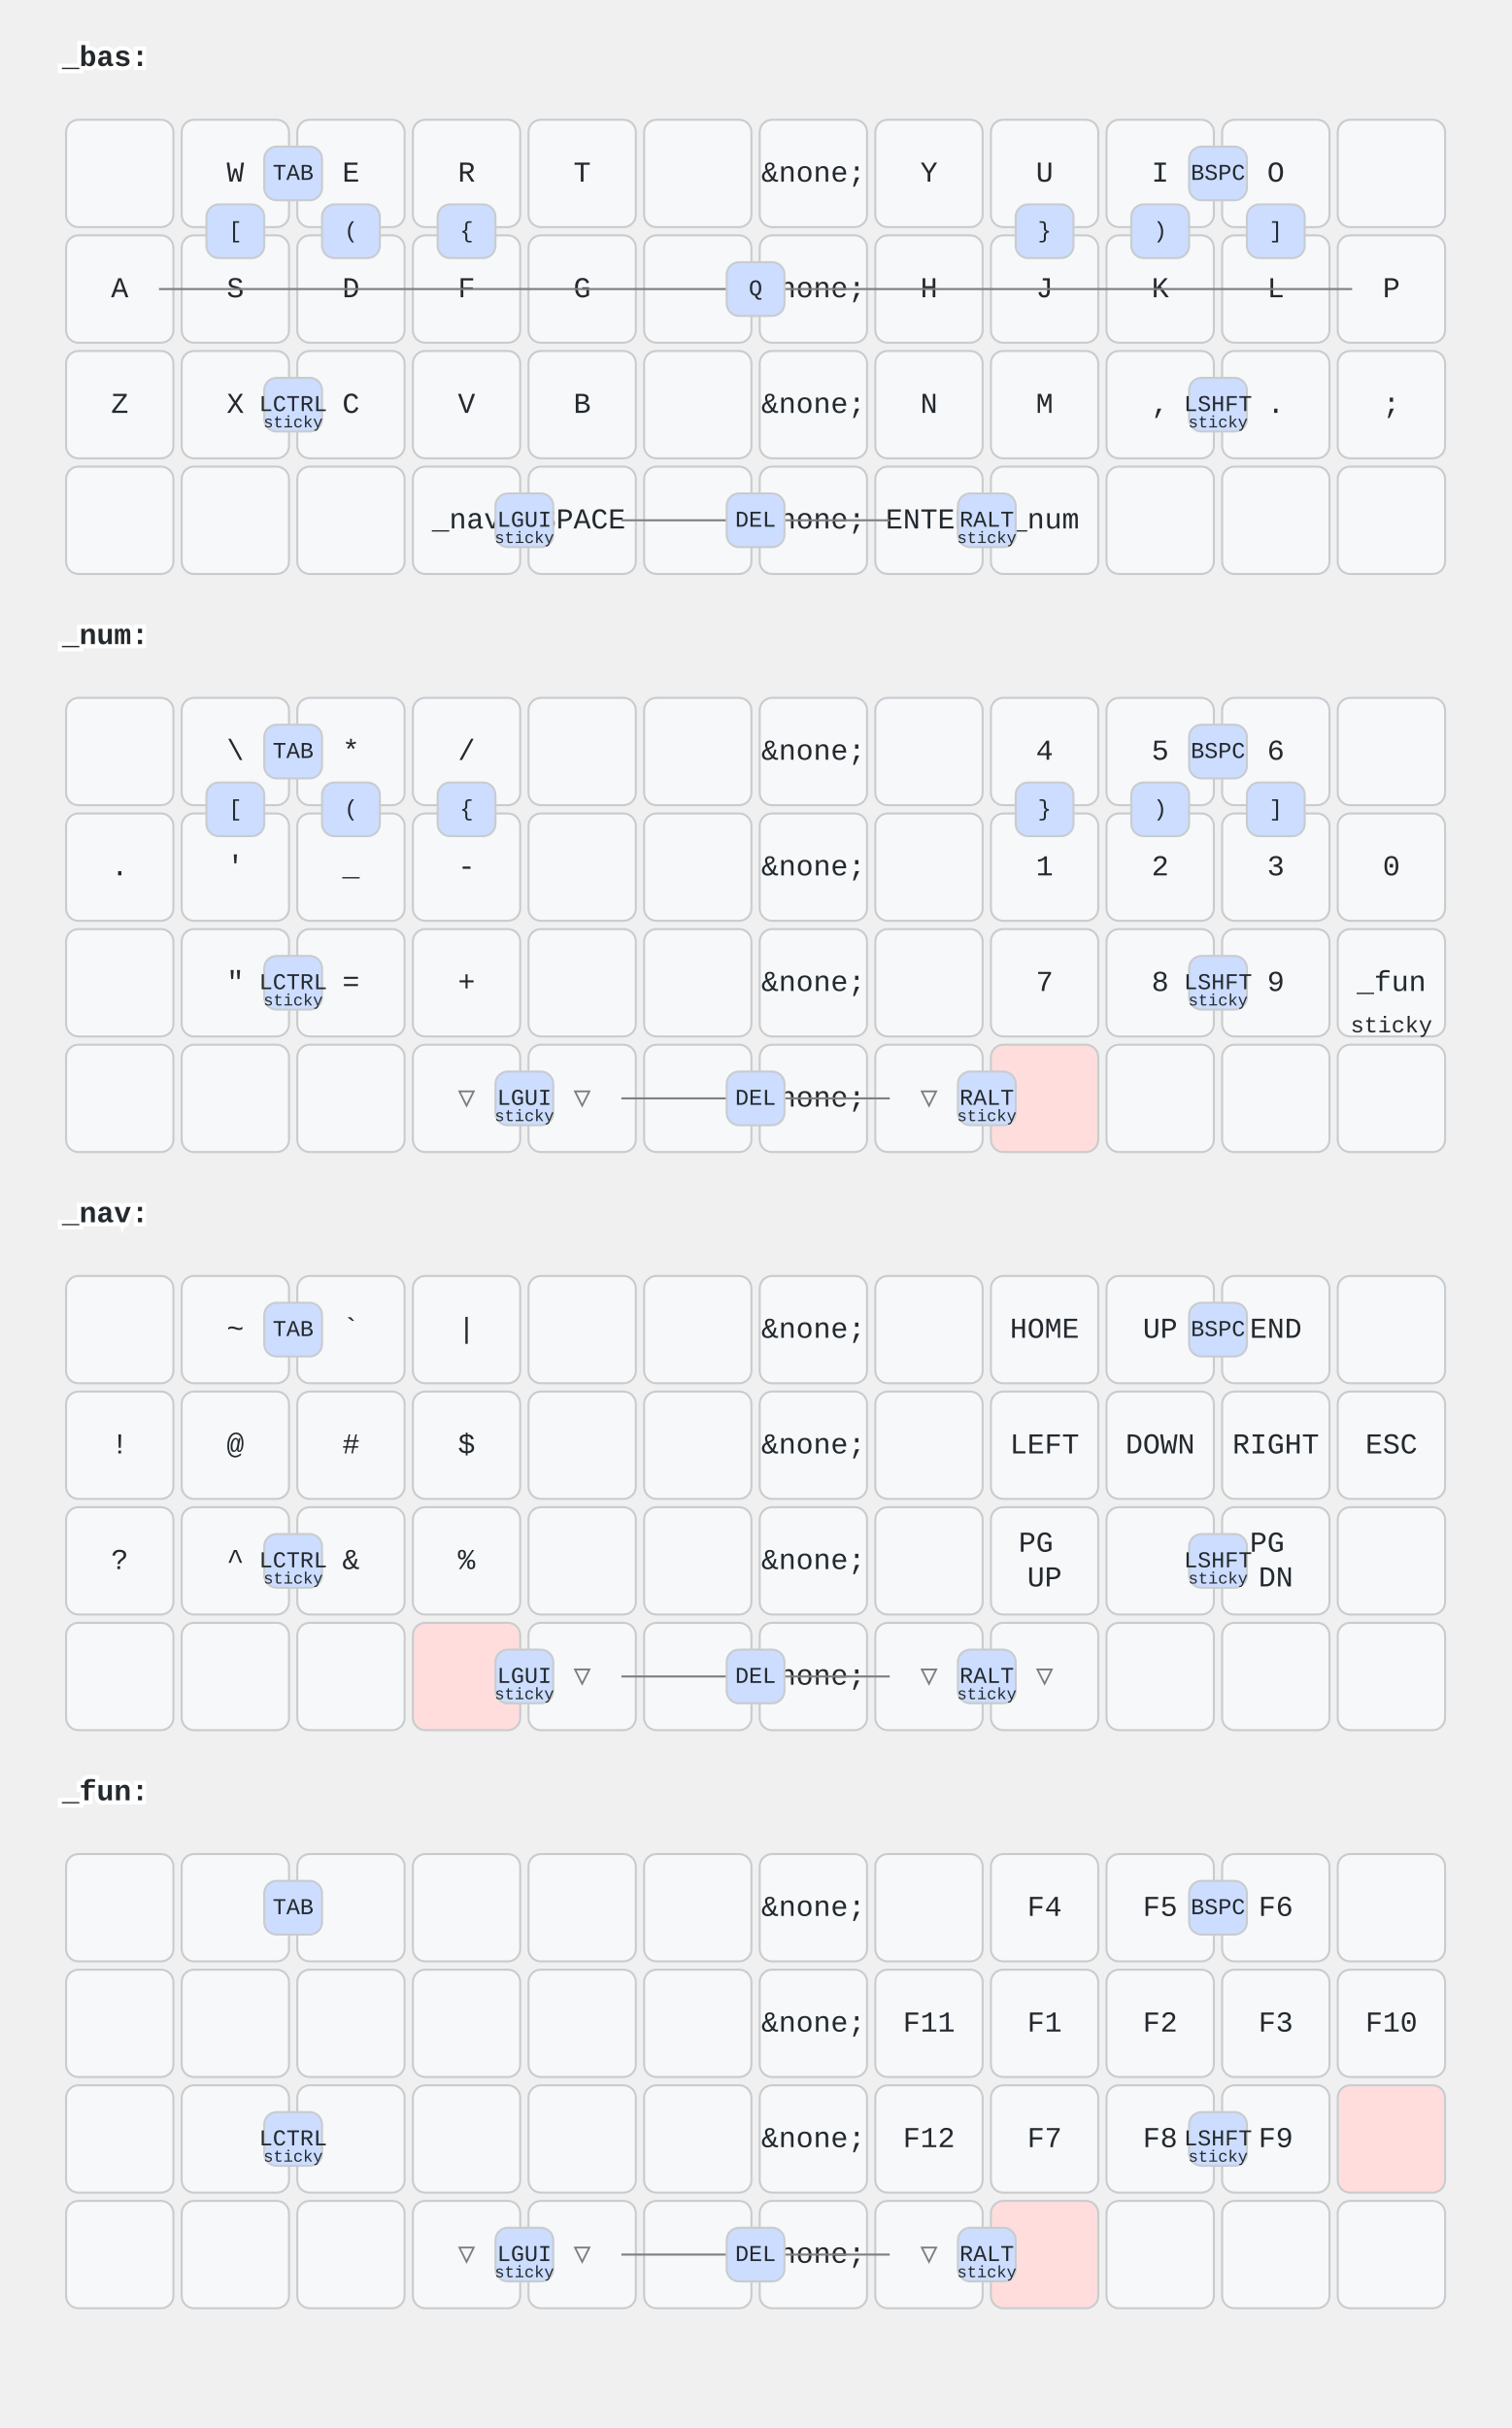
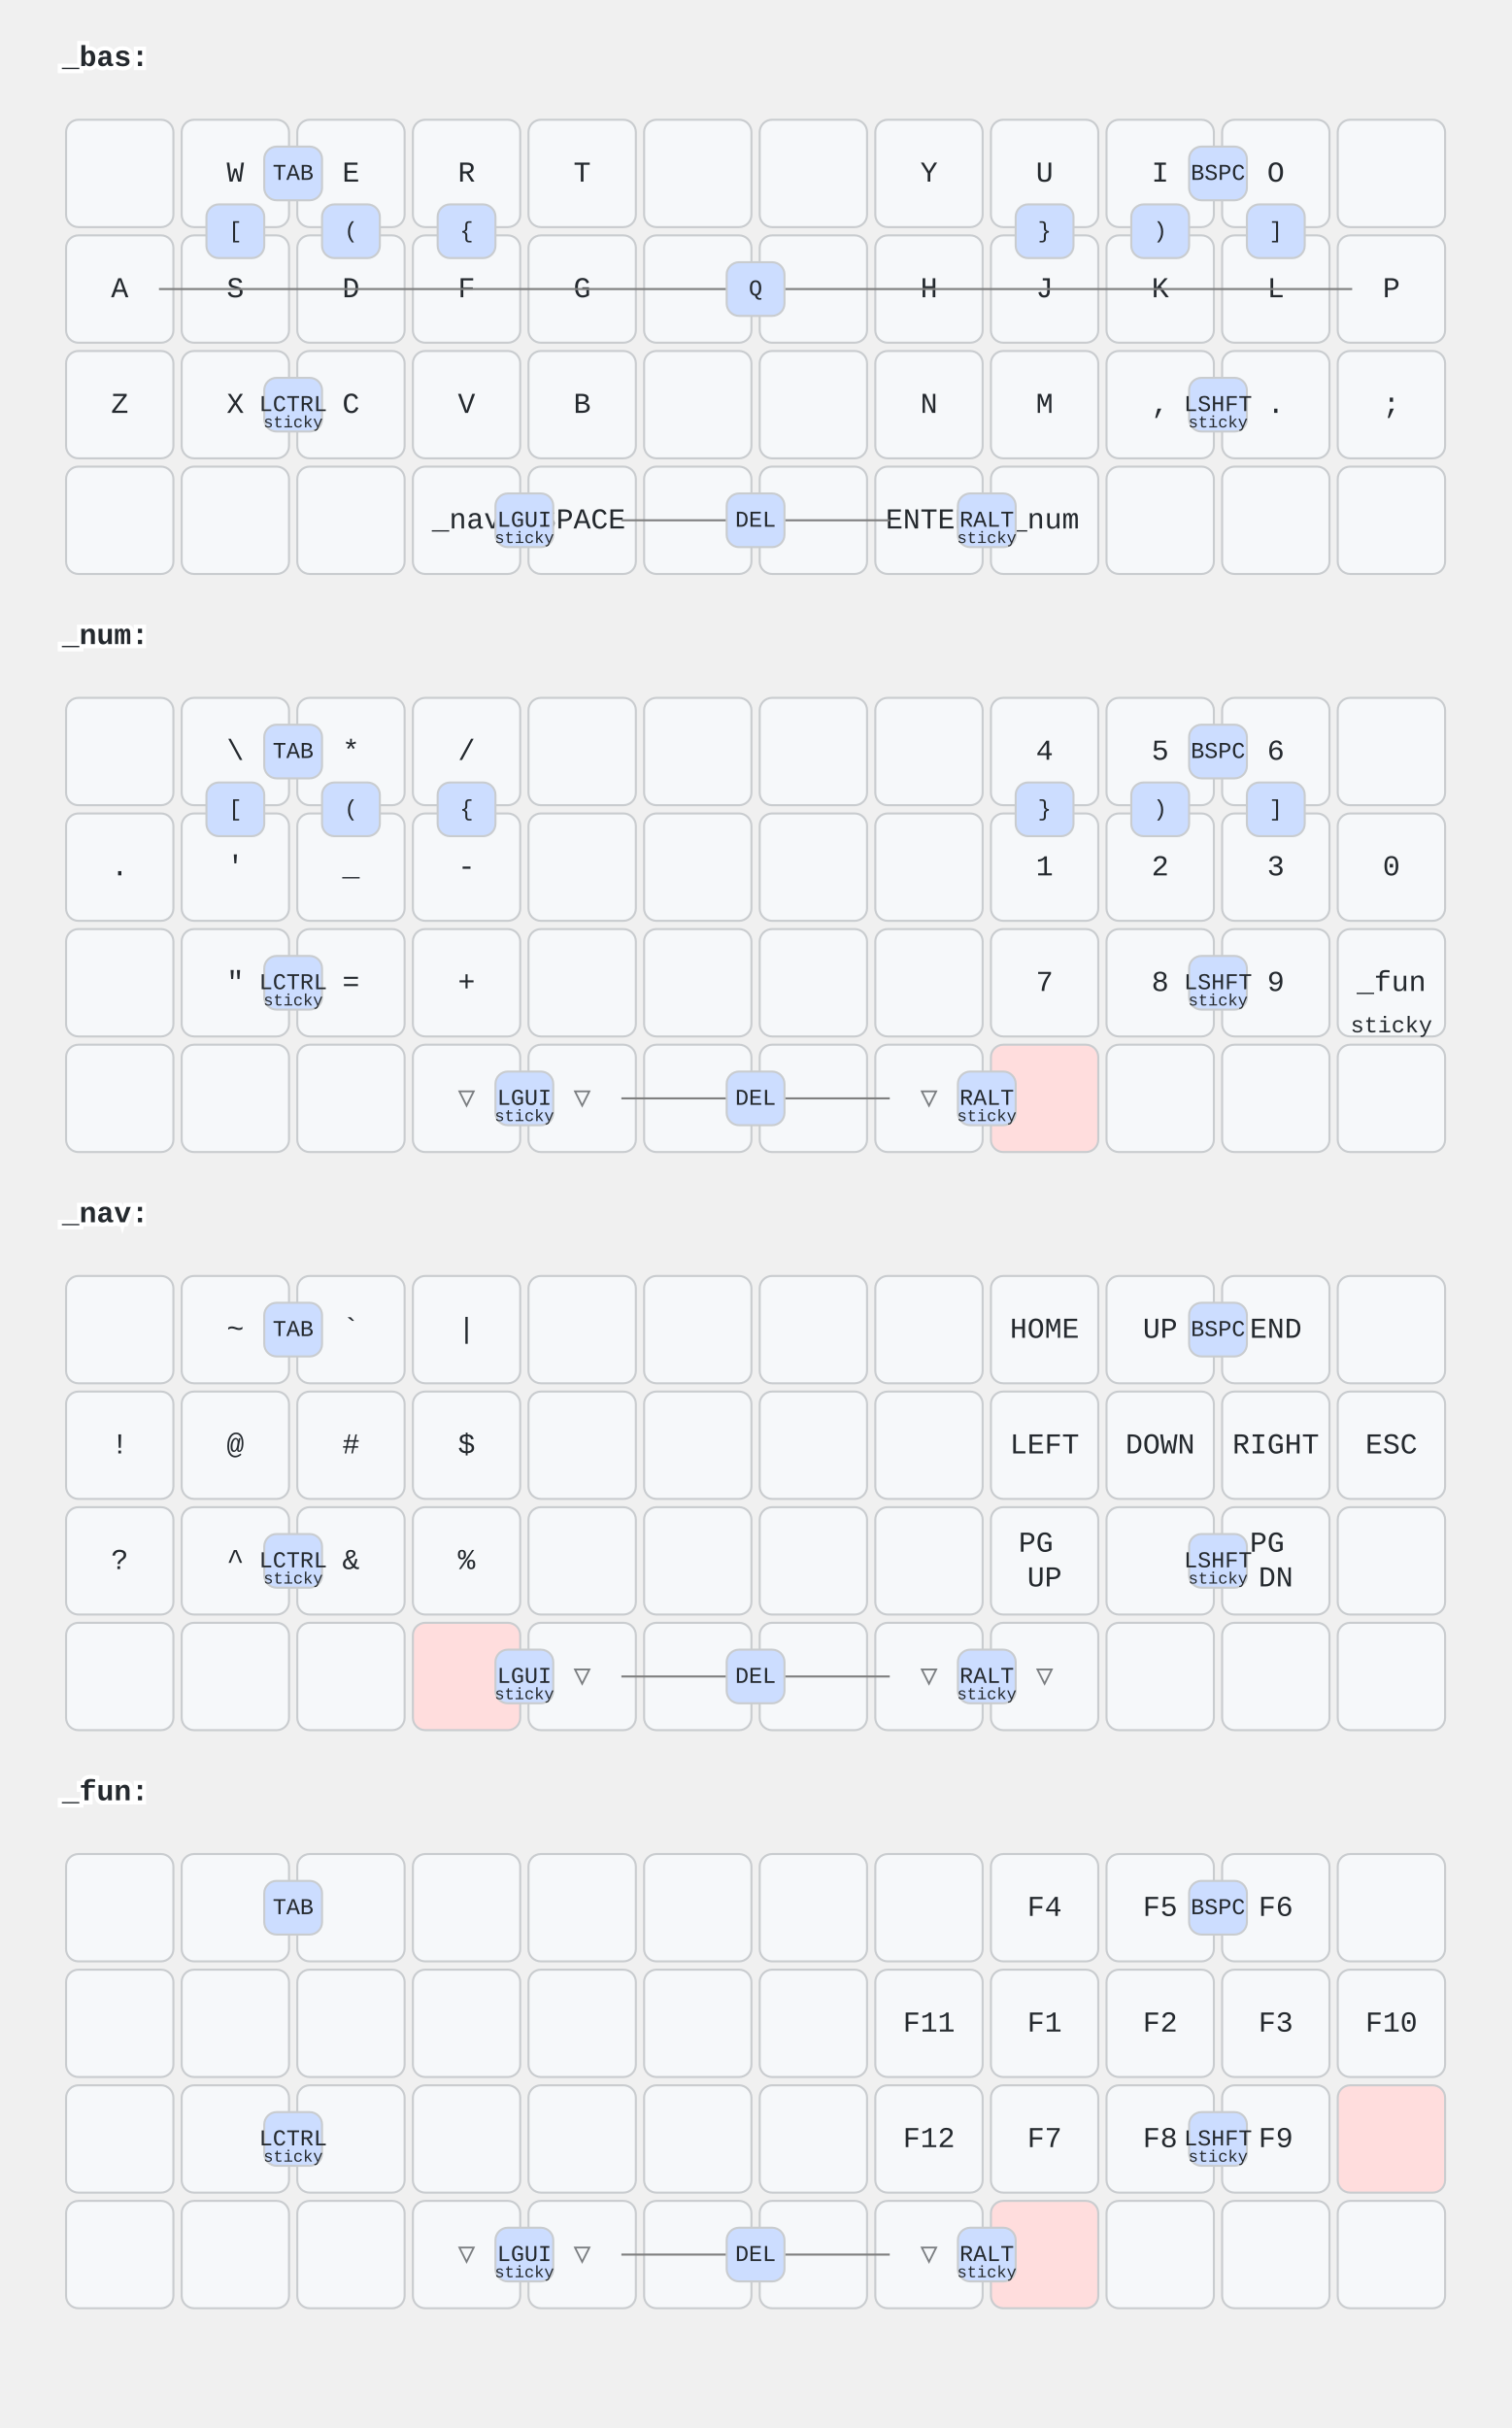
<svg xmlns="http://www.w3.org/2000/svg" width="732" height="1176" viewBox="0 0 732 1176" class="keymap">
  <style>/* inherit to force styles through use tags */
svg path {
    fill: inherit;
}

/* font and background color specifications */
svg.keymap {
    font-family: SFMono-Regular,Consolas,Liberation Mono,Menlo,monospace;
    font-size: 14px;
    font-kerning: normal;
    text-rendering: optimizeLegibility;
    fill: #24292e;
}

/* default key styling */
rect.key {
    fill: #f6f8fa;
}

rect.key, rect.combo {
    stroke: #c9cccf;
    stroke-width: 1;
}

/* default key side styling, only used is draw_key_sides is set */
rect.side {
    filter: brightness(90%);
}

/* color accent for combo boxes */
rect.combo, rect.combo-separate {
    fill: #cdf;
}

/* color accent for held keys */
rect.held, rect.combo.held {
    fill: #fdd;
}

/* color accent for ghost (optional) keys */
rect.ghost, rect.combo.ghost {
    stroke-dasharray: 4, 4;
    stroke-width: 2;
}

text {
    text-anchor: middle;
    dominant-baseline: middle;
}

/* styling for layer labels */
text.label {
    font-weight: bold;
    text-anchor: start;
    stroke: white;
    stroke-width: 4;
    paint-order: stroke;
}

/* styling for optional footer */
text.footer {
    text-anchor: end;
    dominant-baseline: auto;
    stroke: white;
    stroke-width: 4;
    paint-order: stroke;
}

/* styling for combo tap, and key hold/shifted label text */
text.combo, text.hold, text.shifted {
    font-size: 11px;
}

text.hold {
    text-anchor: middle;
    dominant-baseline: auto;
}

text.shifted {
    text-anchor: middle;
    dominant-baseline: hanging;
}

/* styling for hold/shifted label text in combo box */
text.combo.hold, text.combo.shifted {
    font-size: 8px;
}

/* lighter symbol for transparent keys */
text.trans {
    fill: #7b7e81;
}

/* styling for combo dendrons */
path.combo {
    stroke-width: 1;
    stroke: gray;
    fill: none;
}

/* Start Tabler Icons Cleanup */
/* cannot use height/width with glyphs */
.icon-tabler &gt; path {
    fill: inherit;
    stroke: inherit;
    stroke-width: 2;
}
/* hide tabler's default box */
.icon-tabler &gt; path[stroke="none"][fill="none"] {
    visibility: hidden;
}
/* End Tabler Icons Cleanup */
</style>
  <g transform="translate(30, 0)" class="layer-_bas">
    <text x="0" y="28" class="label">_bas:</text>
    <g transform="translate(0, 56)">
      <g transform="translate(28, 28)" class="key keypos-0">
        <rect rx="6" ry="6" x="-26" y="-26" width="52" height="52" class="key" />
      </g>
      <g transform="translate(84, 28)" class="key keypos-1">
        <rect rx="6" ry="6" x="-26" y="-26" width="52" height="52" class="key" />
        <text x="0" y="0" class="key tap">W</text>
      </g>
      <g transform="translate(140, 28)" class="key keypos-2">
        <rect rx="6" ry="6" x="-26" y="-26" width="52" height="52" class="key" />
        <text x="0" y="0" class="key tap">E</text>
      </g>
      <g transform="translate(196, 28)" class="key keypos-3">
        <rect rx="6" ry="6" x="-26" y="-26" width="52" height="52" class="key" />
        <text x="0" y="0" class="key tap">R</text>
      </g>
      <g transform="translate(252, 28)" class="key keypos-4">
        <rect rx="6" ry="6" x="-26" y="-26" width="52" height="52" class="key" />
        <text x="0" y="0" class="key tap">T</text>
      </g>
      <g transform="translate(308, 28)" class="key keypos-5">
        <rect rx="6" ry="6" x="-26" y="-26" width="52" height="52" class="key" />
      </g>
      <g transform="translate(364, 28)" class="key keypos-6">
        <rect rx="6" ry="6" x="-26" y="-26" width="52" height="52" class="key" />
-         <text x="0" y="0" class="key tap">&amp;none;</text>
      </g>
      <g transform="translate(420, 28)" class="key keypos-7">
        <rect rx="6" ry="6" x="-26" y="-26" width="52" height="52" class="key" />
        <text x="0" y="0" class="key tap">Y</text>
      </g>
      <g transform="translate(476, 28)" class="key keypos-8">
        <rect rx="6" ry="6" x="-26" y="-26" width="52" height="52" class="key" />
        <text x="0" y="0" class="key tap">U</text>
      </g>
      <g transform="translate(532, 28)" class="key keypos-9">
        <rect rx="6" ry="6" x="-26" y="-26" width="52" height="52" class="key" />
        <text x="0" y="0" class="key tap">I</text>
      </g>
      <g transform="translate(588, 28)" class="key keypos-10">
        <rect rx="6" ry="6" x="-26" y="-26" width="52" height="52" class="key" />
        <text x="0" y="0" class="key tap">O</text>
      </g>
      <g transform="translate(644, 28)" class="key keypos-11">
        <rect rx="6" ry="6" x="-26" y="-26" width="52" height="52" class="key" />
      </g>
      <g transform="translate(28, 84)" class="key keypos-12">
        <rect rx="6" ry="6" x="-26" y="-26" width="52" height="52" class="key" />
        <text x="0" y="0" class="key tap">A</text>
      </g>
      <g transform="translate(84, 84)" class="key keypos-13">
        <rect rx="6" ry="6" x="-26" y="-26" width="52" height="52" class="key" />
        <text x="0" y="0" class="key tap">S</text>
      </g>
      <g transform="translate(140, 84)" class="key keypos-14">
        <rect rx="6" ry="6" x="-26" y="-26" width="52" height="52" class="key" />
        <text x="0" y="0" class="key tap">D</text>
      </g>
      <g transform="translate(196, 84)" class="key keypos-15">
        <rect rx="6" ry="6" x="-26" y="-26" width="52" height="52" class="key" />
        <text x="0" y="0" class="key tap">F</text>
      </g>
      <g transform="translate(252, 84)" class="key keypos-16">
        <rect rx="6" ry="6" x="-26" y="-26" width="52" height="52" class="key" />
        <text x="0" y="0" class="key tap">G</text>
      </g>
      <g transform="translate(308, 84)" class="key keypos-17">
        <rect rx="6" ry="6" x="-26" y="-26" width="52" height="52" class="key" />
      </g>
      <g transform="translate(364, 84)" class="key keypos-18">
        <rect rx="6" ry="6" x="-26" y="-26" width="52" height="52" class="key" />
-         <text x="0" y="0" class="key tap">&amp;none;</text>
      </g>
      <g transform="translate(420, 84)" class="key keypos-19">
        <rect rx="6" ry="6" x="-26" y="-26" width="52" height="52" class="key" />
        <text x="0" y="0" class="key tap">H</text>
      </g>
      <g transform="translate(476, 84)" class="key keypos-20">
        <rect rx="6" ry="6" x="-26" y="-26" width="52" height="52" class="key" />
        <text x="0" y="0" class="key tap">J</text>
      </g>
      <g transform="translate(532, 84)" class="key keypos-21">
        <rect rx="6" ry="6" x="-26" y="-26" width="52" height="52" class="key" />
        <text x="0" y="0" class="key tap">K</text>
      </g>
      <g transform="translate(588, 84)" class="key keypos-22">
        <rect rx="6" ry="6" x="-26" y="-26" width="52" height="52" class="key" />
        <text x="0" y="0" class="key tap">L</text>
      </g>
      <g transform="translate(644, 84)" class="key keypos-23">
        <rect rx="6" ry="6" x="-26" y="-26" width="52" height="52" class="key" />
        <text x="0" y="0" class="key tap">P</text>
      </g>
      <g transform="translate(28, 140)" class="key keypos-24">
        <rect rx="6" ry="6" x="-26" y="-26" width="52" height="52" class="key" />
        <text x="0" y="0" class="key tap">Z</text>
      </g>
      <g transform="translate(84, 140)" class="key keypos-25">
        <rect rx="6" ry="6" x="-26" y="-26" width="52" height="52" class="key" />
        <text x="0" y="0" class="key tap">X</text>
      </g>
      <g transform="translate(140, 140)" class="key keypos-26">
        <rect rx="6" ry="6" x="-26" y="-26" width="52" height="52" class="key" />
        <text x="0" y="0" class="key tap">C</text>
      </g>
      <g transform="translate(196, 140)" class="key keypos-27">
        <rect rx="6" ry="6" x="-26" y="-26" width="52" height="52" class="key" />
        <text x="0" y="0" class="key tap">V</text>
      </g>
      <g transform="translate(252, 140)" class="key keypos-28">
        <rect rx="6" ry="6" x="-26" y="-26" width="52" height="52" class="key" />
        <text x="0" y="0" class="key tap">B</text>
      </g>
      <g transform="translate(308, 140)" class="key keypos-29">
        <rect rx="6" ry="6" x="-26" y="-26" width="52" height="52" class="key" />
      </g>
      <g transform="translate(364, 140)" class="key keypos-30">
        <rect rx="6" ry="6" x="-26" y="-26" width="52" height="52" class="key" />
-         <text x="0" y="0" class="key tap">&amp;none;</text>
      </g>
      <g transform="translate(420, 140)" class="key keypos-31">
        <rect rx="6" ry="6" x="-26" y="-26" width="52" height="52" class="key" />
        <text x="0" y="0" class="key tap">N</text>
      </g>
      <g transform="translate(476, 140)" class="key keypos-32">
        <rect rx="6" ry="6" x="-26" y="-26" width="52" height="52" class="key" />
        <text x="0" y="0" class="key tap">M</text>
      </g>
      <g transform="translate(532, 140)" class="key keypos-33">
        <rect rx="6" ry="6" x="-26" y="-26" width="52" height="52" class="key" />
        <text x="0" y="0" class="key tap">,</text>
      </g>
      <g transform="translate(588, 140)" class="key keypos-34">
        <rect rx="6" ry="6" x="-26" y="-26" width="52" height="52" class="key" />
        <text x="0" y="0" class="key tap">.</text>
      </g>
      <g transform="translate(644, 140)" class="key keypos-35">
        <rect rx="6" ry="6" x="-26" y="-26" width="52" height="52" class="key" />
        <text x="0" y="0" class="key tap">;</text>
      </g>
      <g transform="translate(28, 196)" class="key keypos-36">
        <rect rx="6" ry="6" x="-26" y="-26" width="52" height="52" class="key" />
      </g>
      <g transform="translate(84, 196)" class="key keypos-37">
        <rect rx="6" ry="6" x="-26" y="-26" width="52" height="52" class="key" />
      </g>
      <g transform="translate(140, 196)" class="key keypos-38">
        <rect rx="6" ry="6" x="-26" y="-26" width="52" height="52" class="key" />
      </g>
      <g transform="translate(196, 196)" class="key keypos-39">
        <rect rx="6" ry="6" x="-26" y="-26" width="52" height="52" class="key" />
        <text x="0" y="0" class="key tap">_nav</text>
      </g>
      <g transform="translate(252, 196)" class="key keypos-40">
        <rect rx="6" ry="6" x="-26" y="-26" width="52" height="52" class="key" />
        <text x="0" y="0" class="key tap">SPACE</text>
      </g>
      <g transform="translate(308, 196)" class="key keypos-41">
        <rect rx="6" ry="6" x="-26" y="-26" width="52" height="52" class="key" />
      </g>
      <g transform="translate(364, 196)" class="key keypos-42">
        <rect rx="6" ry="6" x="-26" y="-26" width="52" height="52" class="key" />
-         <text x="0" y="0" class="key tap">&amp;none;</text>
      </g>
      <g transform="translate(420, 196)" class="key keypos-43">
        <rect rx="6" ry="6" x="-26" y="-26" width="52" height="52" class="key" />
        <text x="0" y="0" class="key tap">ENTER</text>
      </g>
      <g transform="translate(476, 196)" class="key keypos-44">
        <rect rx="6" ry="6" x="-26" y="-26" width="52" height="52" class="key" />
        <text x="0" y="0" class="key tap">_num</text>
      </g>
      <g transform="translate(532, 196)" class="key keypos-45">
        <rect rx="6" ry="6" x="-26" y="-26" width="52" height="52" class="key" />
      </g>
      <g transform="translate(588, 196)" class="key keypos-46">
        <rect rx="6" ry="6" x="-26" y="-26" width="52" height="52" class="key" />
      </g>
      <g transform="translate(644, 196)" class="key keypos-47">
        <rect rx="6" ry="6" x="-26" y="-26" width="52" height="52" class="key" />
      </g>
      <g class="combo combopos-0">
        <rect rx="6" ry="6" x="98" y="15" width="28" height="26" class="combo" />
        <text x="112" y="28" class="combo tap">TAB</text>
      </g>
      <g class="combo combopos-1">
        <path d="M336,196 l-65,0" class="combo" />
        <path d="M336,196 l65,0" class="combo" />
        <rect rx="6" ry="6" x="322" y="183" width="28" height="26" class="combo" />
        <text x="336" y="196" class="combo tap">DEL</text>
      </g>
      <g class="combo combopos-2">
        <rect rx="6" ry="6" x="98" y="127" width="28" height="26" class="combo" />
        <text x="112" y="140" class="combo tap">LCTRL</text>
        <text x="112" y="151" class="combo hold">sticky</text>
      </g>
      <g class="combo combopos-3">
        <rect rx="6" ry="6" x="546" y="127" width="28" height="26" class="combo" />
        <text x="560" y="140" class="combo tap">LSHFT</text>
        <text x="560" y="151" class="combo hold">sticky</text>
      </g>
      <g class="combo combopos-4">
        <rect rx="6" ry="6" x="210" y="183" width="28" height="26" class="combo" />
        <text x="224" y="196" class="combo tap">LGUI</text>
        <text x="224" y="207" class="combo hold">sticky</text>
      </g>
      <g class="combo combopos-5">
        <rect rx="6" ry="6" x="434" y="183" width="28" height="26" class="combo" />
        <text x="448" y="196" class="combo tap">RALT</text>
        <text x="448" y="207" class="combo hold">sticky</text>
      </g>
      <g class="combo combopos-6">
        <rect rx="6" ry="6" x="546" y="15" width="28" height="26" class="combo" />
        <text x="560" y="28" class="combo tap">BSPC</text>
      </g>
      <g class="combo combopos-7">
        <rect rx="6" ry="6" x="70" y="43" width="28" height="26" class="combo" />
        <text x="84" y="56" class="combo tap">[</text>
      </g>
      <g class="combo combopos-8">
        <rect rx="6" ry="6" x="126" y="43" width="28" height="26" class="combo" />
        <text x="140" y="56" class="combo tap">(</text>
      </g>
      <g class="combo combopos-9">
        <rect rx="6" ry="6" x="182" y="43" width="28" height="26" class="combo" />
        <text x="196" y="56" class="combo tap">{</text>
      </g>
      <g class="combo combopos-10">
        <rect rx="6" ry="6" x="462" y="43" width="28" height="26" class="combo" />
        <text x="476" y="56" class="combo tap">}</text>
      </g>
      <g class="combo combopos-11">
        <rect rx="6" ry="6" x="518" y="43" width="28" height="26" class="combo" />
        <text x="532" y="56" class="combo tap">)</text>
      </g>
      <g class="combo combopos-12">
        <rect rx="6" ry="6" x="574" y="43" width="28" height="26" class="combo" />
        <text x="588" y="56" class="combo tap">]</text>
      </g>
      <g class="combo combopos-13">
        <path d="M336,84 l-289,0" class="combo" />
        <path d="M336,84 l289,0" class="combo" />
        <rect rx="6" ry="6" x="322" y="71" width="28" height="26" class="combo" />
        <text x="336" y="84" class="combo tap">Q</text>
      </g>
    </g>
  </g>
  <g transform="translate(30, 280)" class="layer-_num">
    <text x="0" y="28" class="label">_num:</text>
    <g transform="translate(0, 56)">
      <g transform="translate(28, 28)" class="key keypos-0">
        <rect rx="6" ry="6" x="-26" y="-26" width="52" height="52" class="key" />
      </g>
      <g transform="translate(84, 28)" class="key keypos-1">
        <rect rx="6" ry="6" x="-26" y="-26" width="52" height="52" class="key" />
        <text x="0" y="0" class="key tap">\</text>
      </g>
      <g transform="translate(140, 28)" class="key keypos-2">
        <rect rx="6" ry="6" x="-26" y="-26" width="52" height="52" class="key" />
        <text x="0" y="0" class="key tap">*</text>
      </g>
      <g transform="translate(196, 28)" class="key keypos-3">
        <rect rx="6" ry="6" x="-26" y="-26" width="52" height="52" class="key" />
        <text x="0" y="0" class="key tap">/</text>
      </g>
      <g transform="translate(252, 28)" class="key keypos-4">
        <rect rx="6" ry="6" x="-26" y="-26" width="52" height="52" class="key" />
      </g>
      <g transform="translate(308, 28)" class="key keypos-5">
        <rect rx="6" ry="6" x="-26" y="-26" width="52" height="52" class="key" />
      </g>
      <g transform="translate(364, 28)" class="key keypos-6">
        <rect rx="6" ry="6" x="-26" y="-26" width="52" height="52" class="key" />
-         <text x="0" y="0" class="key tap">&amp;none;</text>
      </g>
      <g transform="translate(420, 28)" class="key keypos-7">
        <rect rx="6" ry="6" x="-26" y="-26" width="52" height="52" class="key" />
      </g>
      <g transform="translate(476, 28)" class="key keypos-8">
        <rect rx="6" ry="6" x="-26" y="-26" width="52" height="52" class="key" />
        <text x="0" y="0" class="key tap">4</text>
      </g>
      <g transform="translate(532, 28)" class="key keypos-9">
        <rect rx="6" ry="6" x="-26" y="-26" width="52" height="52" class="key" />
        <text x="0" y="0" class="key tap">5</text>
      </g>
      <g transform="translate(588, 28)" class="key keypos-10">
        <rect rx="6" ry="6" x="-26" y="-26" width="52" height="52" class="key" />
        <text x="0" y="0" class="key tap">6</text>
      </g>
      <g transform="translate(644, 28)" class="key keypos-11">
        <rect rx="6" ry="6" x="-26" y="-26" width="52" height="52" class="key" />
      </g>
      <g transform="translate(28, 84)" class="key keypos-12">
        <rect rx="6" ry="6" x="-26" y="-26" width="52" height="52" class="key" />
        <text x="0" y="0" class="key tap">.</text>
      </g>
      <g transform="translate(84, 84)" class="key keypos-13">
        <rect rx="6" ry="6" x="-26" y="-26" width="52" height="52" class="key" />
        <text x="0" y="0" class="key tap">'</text>
      </g>
      <g transform="translate(140, 84)" class="key keypos-14">
        <rect rx="6" ry="6" x="-26" y="-26" width="52" height="52" class="key" />
        <text x="0" y="0" class="key tap">_</text>
      </g>
      <g transform="translate(196, 84)" class="key keypos-15">
        <rect rx="6" ry="6" x="-26" y="-26" width="52" height="52" class="key" />
        <text x="0" y="0" class="key tap">-</text>
      </g>
      <g transform="translate(252, 84)" class="key keypos-16">
        <rect rx="6" ry="6" x="-26" y="-26" width="52" height="52" class="key" />
      </g>
      <g transform="translate(308, 84)" class="key keypos-17">
        <rect rx="6" ry="6" x="-26" y="-26" width="52" height="52" class="key" />
      </g>
      <g transform="translate(364, 84)" class="key keypos-18">
        <rect rx="6" ry="6" x="-26" y="-26" width="52" height="52" class="key" />
-         <text x="0" y="0" class="key tap">&amp;none;</text>
      </g>
      <g transform="translate(420, 84)" class="key keypos-19">
        <rect rx="6" ry="6" x="-26" y="-26" width="52" height="52" class="key" />
      </g>
      <g transform="translate(476, 84)" class="key keypos-20">
        <rect rx="6" ry="6" x="-26" y="-26" width="52" height="52" class="key" />
        <text x="0" y="0" class="key tap">1</text>
      </g>
      <g transform="translate(532, 84)" class="key keypos-21">
        <rect rx="6" ry="6" x="-26" y="-26" width="52" height="52" class="key" />
        <text x="0" y="0" class="key tap">2</text>
      </g>
      <g transform="translate(588, 84)" class="key keypos-22">
        <rect rx="6" ry="6" x="-26" y="-26" width="52" height="52" class="key" />
        <text x="0" y="0" class="key tap">3</text>
      </g>
      <g transform="translate(644, 84)" class="key keypos-23">
        <rect rx="6" ry="6" x="-26" y="-26" width="52" height="52" class="key" />
        <text x="0" y="0" class="key tap">0</text>
      </g>
      <g transform="translate(28, 140)" class="key keypos-24">
        <rect rx="6" ry="6" x="-26" y="-26" width="52" height="52" class="key" />
      </g>
      <g transform="translate(84, 140)" class="key keypos-25">
        <rect rx="6" ry="6" x="-26" y="-26" width="52" height="52" class="key" />
        <text x="0" y="0" class="key tap">"</text>
      </g>
      <g transform="translate(140, 140)" class="key keypos-26">
        <rect rx="6" ry="6" x="-26" y="-26" width="52" height="52" class="key" />
        <text x="0" y="0" class="key tap">=</text>
      </g>
      <g transform="translate(196, 140)" class="key keypos-27">
        <rect rx="6" ry="6" x="-26" y="-26" width="52" height="52" class="key" />
        <text x="0" y="0" class="key tap">+</text>
      </g>
      <g transform="translate(252, 140)" class="key keypos-28">
        <rect rx="6" ry="6" x="-26" y="-26" width="52" height="52" class="key" />
      </g>
      <g transform="translate(308, 140)" class="key keypos-29">
        <rect rx="6" ry="6" x="-26" y="-26" width="52" height="52" class="key" />
      </g>
      <g transform="translate(364, 140)" class="key keypos-30">
        <rect rx="6" ry="6" x="-26" y="-26" width="52" height="52" class="key" />
-         <text x="0" y="0" class="key tap">&amp;none;</text>
      </g>
      <g transform="translate(420, 140)" class="key keypos-31">
        <rect rx="6" ry="6" x="-26" y="-26" width="52" height="52" class="key" />
      </g>
      <g transform="translate(476, 140)" class="key keypos-32">
        <rect rx="6" ry="6" x="-26" y="-26" width="52" height="52" class="key" />
        <text x="0" y="0" class="key tap">7</text>
      </g>
      <g transform="translate(532, 140)" class="key keypos-33">
        <rect rx="6" ry="6" x="-26" y="-26" width="52" height="52" class="key" />
        <text x="0" y="0" class="key tap">8</text>
      </g>
      <g transform="translate(588, 140)" class="key keypos-34">
        <rect rx="6" ry="6" x="-26" y="-26" width="52" height="52" class="key" />
        <text x="0" y="0" class="key tap">9</text>
      </g>
      <g transform="translate(644, 140)" class="key keypos-35">
        <rect rx="6" ry="6" x="-26" y="-26" width="52" height="52" class="key" />
        <text x="0" y="0" class="key tap">_fun</text>
        <text x="0" y="24" class="key hold">sticky</text>
      </g>
      <g transform="translate(28, 196)" class="key keypos-36">
        <rect rx="6" ry="6" x="-26" y="-26" width="52" height="52" class="key" />
      </g>
      <g transform="translate(84, 196)" class="key keypos-37">
        <rect rx="6" ry="6" x="-26" y="-26" width="52" height="52" class="key" />
      </g>
      <g transform="translate(140, 196)" class="key keypos-38">
        <rect rx="6" ry="6" x="-26" y="-26" width="52" height="52" class="key" />
      </g>
      <g transform="translate(196, 196)" class="key trans keypos-39">
        <rect rx="6" ry="6" x="-26" y="-26" width="52" height="52" class="key trans" />
        <text x="0" y="0" class="key trans tap">▽</text>
      </g>
      <g transform="translate(252, 196)" class="key trans keypos-40">
        <rect rx="6" ry="6" x="-26" y="-26" width="52" height="52" class="key trans" />
        <text x="0" y="0" class="key trans tap">▽</text>
      </g>
      <g transform="translate(308, 196)" class="key keypos-41">
        <rect rx="6" ry="6" x="-26" y="-26" width="52" height="52" class="key" />
      </g>
      <g transform="translate(364, 196)" class="key keypos-42">
        <rect rx="6" ry="6" x="-26" y="-26" width="52" height="52" class="key" />
-         <text x="0" y="0" class="key tap">&amp;none;</text>
      </g>
      <g transform="translate(420, 196)" class="key trans keypos-43">
        <rect rx="6" ry="6" x="-26" y="-26" width="52" height="52" class="key trans" />
        <text x="0" y="0" class="key trans tap">▽</text>
      </g>
      <g transform="translate(476, 196)" class="key held keypos-44">
        <rect rx="6" ry="6" x="-26" y="-26" width="52" height="52" class="key held" />
      </g>
      <g transform="translate(532, 196)" class="key keypos-45">
        <rect rx="6" ry="6" x="-26" y="-26" width="52" height="52" class="key" />
      </g>
      <g transform="translate(588, 196)" class="key keypos-46">
        <rect rx="6" ry="6" x="-26" y="-26" width="52" height="52" class="key" />
      </g>
      <g transform="translate(644, 196)" class="key keypos-47">
        <rect rx="6" ry="6" x="-26" y="-26" width="52" height="52" class="key" />
      </g>
      <g class="combo combopos-0">
        <rect rx="6" ry="6" x="98" y="15" width="28" height="26" class="combo" />
        <text x="112" y="28" class="combo tap">TAB</text>
      </g>
      <g class="combo combopos-1">
        <path d="M336,196 l-65,0" class="combo" />
        <path d="M336,196 l65,0" class="combo" />
        <rect rx="6" ry="6" x="322" y="183" width="28" height="26" class="combo" />
        <text x="336" y="196" class="combo tap">DEL</text>
      </g>
      <g class="combo combopos-2">
        <rect rx="6" ry="6" x="98" y="127" width="28" height="26" class="combo" />
        <text x="112" y="140" class="combo tap">LCTRL</text>
        <text x="112" y="151" class="combo hold">sticky</text>
      </g>
      <g class="combo combopos-3">
        <rect rx="6" ry="6" x="546" y="127" width="28" height="26" class="combo" />
        <text x="560" y="140" class="combo tap">LSHFT</text>
        <text x="560" y="151" class="combo hold">sticky</text>
      </g>
      <g class="combo combopos-4">
        <rect rx="6" ry="6" x="210" y="183" width="28" height="26" class="combo" />
        <text x="224" y="196" class="combo tap">LGUI</text>
        <text x="224" y="207" class="combo hold">sticky</text>
      </g>
      <g class="combo combopos-5">
        <rect rx="6" ry="6" x="434" y="183" width="28" height="26" class="combo" />
        <text x="448" y="196" class="combo tap">RALT</text>
        <text x="448" y="207" class="combo hold">sticky</text>
      </g>
      <g class="combo combopos-6">
        <rect rx="6" ry="6" x="546" y="15" width="28" height="26" class="combo" />
        <text x="560" y="28" class="combo tap">BSPC</text>
      </g>
      <g class="combo combopos-7">
        <rect rx="6" ry="6" x="70" y="43" width="28" height="26" class="combo" />
        <text x="84" y="56" class="combo tap">[</text>
      </g>
      <g class="combo combopos-8">
        <rect rx="6" ry="6" x="126" y="43" width="28" height="26" class="combo" />
        <text x="140" y="56" class="combo tap">(</text>
      </g>
      <g class="combo combopos-9">
        <rect rx="6" ry="6" x="182" y="43" width="28" height="26" class="combo" />
        <text x="196" y="56" class="combo tap">{</text>
      </g>
      <g class="combo combopos-10">
        <rect rx="6" ry="6" x="462" y="43" width="28" height="26" class="combo" />
        <text x="476" y="56" class="combo tap">}</text>
      </g>
      <g class="combo combopos-11">
        <rect rx="6" ry="6" x="518" y="43" width="28" height="26" class="combo" />
        <text x="532" y="56" class="combo tap">)</text>
      </g>
      <g class="combo combopos-12">
        <rect rx="6" ry="6" x="574" y="43" width="28" height="26" class="combo" />
        <text x="588" y="56" class="combo tap">]</text>
      </g>
    </g>
  </g>
  <g transform="translate(30, 560)" class="layer-_nav">
    <text x="0" y="28" class="label">_nav:</text>
    <g transform="translate(0, 56)">
      <g transform="translate(28, 28)" class="key keypos-0">
        <rect rx="6" ry="6" x="-26" y="-26" width="52" height="52" class="key" />
      </g>
      <g transform="translate(84, 28)" class="key keypos-1">
        <rect rx="6" ry="6" x="-26" y="-26" width="52" height="52" class="key" />
        <text x="0" y="0" class="key tap">~</text>
      </g>
      <g transform="translate(140, 28)" class="key keypos-2">
        <rect rx="6" ry="6" x="-26" y="-26" width="52" height="52" class="key" />
        <text x="0" y="0" class="key tap">`</text>
      </g>
      <g transform="translate(196, 28)" class="key keypos-3">
        <rect rx="6" ry="6" x="-26" y="-26" width="52" height="52" class="key" />
        <text x="0" y="0" class="key tap">|</text>
      </g>
      <g transform="translate(252, 28)" class="key keypos-4">
        <rect rx="6" ry="6" x="-26" y="-26" width="52" height="52" class="key" />
      </g>
      <g transform="translate(308, 28)" class="key keypos-5">
        <rect rx="6" ry="6" x="-26" y="-26" width="52" height="52" class="key" />
      </g>
      <g transform="translate(364, 28)" class="key keypos-6">
        <rect rx="6" ry="6" x="-26" y="-26" width="52" height="52" class="key" />
-         <text x="0" y="0" class="key tap">&amp;none;</text>
      </g>
      <g transform="translate(420, 28)" class="key keypos-7">
        <rect rx="6" ry="6" x="-26" y="-26" width="52" height="52" class="key" />
      </g>
      <g transform="translate(476, 28)" class="key keypos-8">
        <rect rx="6" ry="6" x="-26" y="-26" width="52" height="52" class="key" />
        <text x="0" y="0" class="key tap">HOME</text>
      </g>
      <g transform="translate(532, 28)" class="key keypos-9">
        <rect rx="6" ry="6" x="-26" y="-26" width="52" height="52" class="key" />
        <text x="0" y="0" class="key tap">UP</text>
      </g>
      <g transform="translate(588, 28)" class="key keypos-10">
        <rect rx="6" ry="6" x="-26" y="-26" width="52" height="52" class="key" />
        <text x="0" y="0" class="key tap">END</text>
      </g>
      <g transform="translate(644, 28)" class="key keypos-11">
        <rect rx="6" ry="6" x="-26" y="-26" width="52" height="52" class="key" />
      </g>
      <g transform="translate(28, 84)" class="key keypos-12">
        <rect rx="6" ry="6" x="-26" y="-26" width="52" height="52" class="key" />
        <text x="0" y="0" class="key tap">!</text>
      </g>
      <g transform="translate(84, 84)" class="key keypos-13">
        <rect rx="6" ry="6" x="-26" y="-26" width="52" height="52" class="key" />
        <text x="0" y="0" class="key tap">@</text>
      </g>
      <g transform="translate(140, 84)" class="key keypos-14">
        <rect rx="6" ry="6" x="-26" y="-26" width="52" height="52" class="key" />
        <text x="0" y="0" class="key tap">#</text>
      </g>
      <g transform="translate(196, 84)" class="key keypos-15">
        <rect rx="6" ry="6" x="-26" y="-26" width="52" height="52" class="key" />
        <text x="0" y="0" class="key tap">$</text>
      </g>
      <g transform="translate(252, 84)" class="key keypos-16">
        <rect rx="6" ry="6" x="-26" y="-26" width="52" height="52" class="key" />
      </g>
      <g transform="translate(308, 84)" class="key keypos-17">
        <rect rx="6" ry="6" x="-26" y="-26" width="52" height="52" class="key" />
      </g>
      <g transform="translate(364, 84)" class="key keypos-18">
        <rect rx="6" ry="6" x="-26" y="-26" width="52" height="52" class="key" />
-         <text x="0" y="0" class="key tap">&amp;none;</text>
      </g>
      <g transform="translate(420, 84)" class="key keypos-19">
        <rect rx="6" ry="6" x="-26" y="-26" width="52" height="52" class="key" />
      </g>
      <g transform="translate(476, 84)" class="key keypos-20">
        <rect rx="6" ry="6" x="-26" y="-26" width="52" height="52" class="key" />
        <text x="0" y="0" class="key tap">LEFT</text>
      </g>
      <g transform="translate(532, 84)" class="key keypos-21">
        <rect rx="6" ry="6" x="-26" y="-26" width="52" height="52" class="key" />
        <text x="0" y="0" class="key tap">DOWN</text>
      </g>
      <g transform="translate(588, 84)" class="key keypos-22">
        <rect rx="6" ry="6" x="-26" y="-26" width="52" height="52" class="key" />
        <text x="0" y="0" class="key tap">RIGHT</text>
      </g>
      <g transform="translate(644, 84)" class="key keypos-23">
        <rect rx="6" ry="6" x="-26" y="-26" width="52" height="52" class="key" />
        <text x="0" y="0" class="key tap">ESC</text>
      </g>
      <g transform="translate(28, 140)" class="key keypos-24">
        <rect rx="6" ry="6" x="-26" y="-26" width="52" height="52" class="key" />
        <text x="0" y="0" class="key tap">?</text>
      </g>
      <g transform="translate(84, 140)" class="key keypos-25">
        <rect rx="6" ry="6" x="-26" y="-26" width="52" height="52" class="key" />
        <text x="0" y="0" class="key tap">^</text>
      </g>
      <g transform="translate(140, 140)" class="key keypos-26">
        <rect rx="6" ry="6" x="-26" y="-26" width="52" height="52" class="key" />
        <text x="0" y="0" class="key tap">&amp;</text>
      </g>
      <g transform="translate(196, 140)" class="key keypos-27">
        <rect rx="6" ry="6" x="-26" y="-26" width="52" height="52" class="key" />
        <text x="0" y="0" class="key tap">%</text>
      </g>
      <g transform="translate(252, 140)" class="key keypos-28">
        <rect rx="6" ry="6" x="-26" y="-26" width="52" height="52" class="key" />
      </g>
      <g transform="translate(308, 140)" class="key keypos-29">
        <rect rx="6" ry="6" x="-26" y="-26" width="52" height="52" class="key" />
      </g>
      <g transform="translate(364, 140)" class="key keypos-30">
        <rect rx="6" ry="6" x="-26" y="-26" width="52" height="52" class="key" />
-         <text x="0" y="0" class="key tap">&amp;none;</text>
      </g>
      <g transform="translate(420, 140)" class="key keypos-31">
        <rect rx="6" ry="6" x="-26" y="-26" width="52" height="52" class="key" />
      </g>
      <g transform="translate(476, 140)" class="key keypos-32">
        <rect rx="6" ry="6" x="-26" y="-26" width="52" height="52" class="key" />
        <text x="0" y="0" class="key tap">
          <tspan x="0" dy="-0.6em">PG</tspan>
          <tspan x="0" dy="1.2em">UP</tspan>
        </text>
      </g>
      <g transform="translate(532, 140)" class="key keypos-33">
        <rect rx="6" ry="6" x="-26" y="-26" width="52" height="52" class="key" />
      </g>
      <g transform="translate(588, 140)" class="key keypos-34">
        <rect rx="6" ry="6" x="-26" y="-26" width="52" height="52" class="key" />
        <text x="0" y="0" class="key tap">
          <tspan x="0" dy="-0.6em">PG</tspan>
          <tspan x="0" dy="1.2em">DN</tspan>
        </text>
      </g>
      <g transform="translate(644, 140)" class="key keypos-35">
        <rect rx="6" ry="6" x="-26" y="-26" width="52" height="52" class="key" />
      </g>
      <g transform="translate(28, 196)" class="key keypos-36">
        <rect rx="6" ry="6" x="-26" y="-26" width="52" height="52" class="key" />
      </g>
      <g transform="translate(84, 196)" class="key keypos-37">
        <rect rx="6" ry="6" x="-26" y="-26" width="52" height="52" class="key" />
      </g>
      <g transform="translate(140, 196)" class="key keypos-38">
        <rect rx="6" ry="6" x="-26" y="-26" width="52" height="52" class="key" />
      </g>
      <g transform="translate(196, 196)" class="key held keypos-39">
        <rect rx="6" ry="6" x="-26" y="-26" width="52" height="52" class="key held" />
      </g>
      <g transform="translate(252, 196)" class="key trans keypos-40">
        <rect rx="6" ry="6" x="-26" y="-26" width="52" height="52" class="key trans" />
        <text x="0" y="0" class="key trans tap">▽</text>
      </g>
      <g transform="translate(308, 196)" class="key keypos-41">
        <rect rx="6" ry="6" x="-26" y="-26" width="52" height="52" class="key" />
      </g>
      <g transform="translate(364, 196)" class="key keypos-42">
        <rect rx="6" ry="6" x="-26" y="-26" width="52" height="52" class="key" />
-         <text x="0" y="0" class="key tap">&amp;none;</text>
      </g>
      <g transform="translate(420, 196)" class="key trans keypos-43">
        <rect rx="6" ry="6" x="-26" y="-26" width="52" height="52" class="key trans" />
        <text x="0" y="0" class="key trans tap">▽</text>
      </g>
      <g transform="translate(476, 196)" class="key trans keypos-44">
        <rect rx="6" ry="6" x="-26" y="-26" width="52" height="52" class="key trans" />
        <text x="0" y="0" class="key trans tap">▽</text>
      </g>
      <g transform="translate(532, 196)" class="key keypos-45">
        <rect rx="6" ry="6" x="-26" y="-26" width="52" height="52" class="key" />
      </g>
      <g transform="translate(588, 196)" class="key keypos-46">
        <rect rx="6" ry="6" x="-26" y="-26" width="52" height="52" class="key" />
      </g>
      <g transform="translate(644, 196)" class="key keypos-47">
        <rect rx="6" ry="6" x="-26" y="-26" width="52" height="52" class="key" />
      </g>
      <g class="combo combopos-0">
        <rect rx="6" ry="6" x="98" y="15" width="28" height="26" class="combo" />
        <text x="112" y="28" class="combo tap">TAB</text>
      </g>
      <g class="combo combopos-1">
        <path d="M336,196 l-65,0" class="combo" />
        <path d="M336,196 l65,0" class="combo" />
        <rect rx="6" ry="6" x="322" y="183" width="28" height="26" class="combo" />
        <text x="336" y="196" class="combo tap">DEL</text>
      </g>
      <g class="combo combopos-2">
        <rect rx="6" ry="6" x="98" y="127" width="28" height="26" class="combo" />
        <text x="112" y="140" class="combo tap">LCTRL</text>
        <text x="112" y="151" class="combo hold">sticky</text>
      </g>
      <g class="combo combopos-3">
        <rect rx="6" ry="6" x="546" y="127" width="28" height="26" class="combo" />
        <text x="560" y="140" class="combo tap">LSHFT</text>
        <text x="560" y="151" class="combo hold">sticky</text>
      </g>
      <g class="combo combopos-4">
        <rect rx="6" ry="6" x="210" y="183" width="28" height="26" class="combo" />
        <text x="224" y="196" class="combo tap">LGUI</text>
        <text x="224" y="207" class="combo hold">sticky</text>
      </g>
      <g class="combo combopos-5">
        <rect rx="6" ry="6" x="434" y="183" width="28" height="26" class="combo" />
        <text x="448" y="196" class="combo tap">RALT</text>
        <text x="448" y="207" class="combo hold">sticky</text>
      </g>
      <g class="combo combopos-6">
        <rect rx="6" ry="6" x="546" y="15" width="28" height="26" class="combo" />
        <text x="560" y="28" class="combo tap">BSPC</text>
      </g>
    </g>
  </g>
  <g transform="translate(30, 840)" class="layer-_fun">
    <text x="0" y="28" class="label">_fun:</text>
    <g transform="translate(0, 56)">
      <g transform="translate(28, 28)" class="key keypos-0">
        <rect rx="6" ry="6" x="-26" y="-26" width="52" height="52" class="key" />
      </g>
      <g transform="translate(84, 28)" class="key keypos-1">
        <rect rx="6" ry="6" x="-26" y="-26" width="52" height="52" class="key" />
      </g>
      <g transform="translate(140, 28)" class="key keypos-2">
        <rect rx="6" ry="6" x="-26" y="-26" width="52" height="52" class="key" />
      </g>
      <g transform="translate(196, 28)" class="key keypos-3">
        <rect rx="6" ry="6" x="-26" y="-26" width="52" height="52" class="key" />
      </g>
      <g transform="translate(252, 28)" class="key keypos-4">
        <rect rx="6" ry="6" x="-26" y="-26" width="52" height="52" class="key" />
      </g>
      <g transform="translate(308, 28)" class="key keypos-5">
        <rect rx="6" ry="6" x="-26" y="-26" width="52" height="52" class="key" />
      </g>
      <g transform="translate(364, 28)" class="key keypos-6">
        <rect rx="6" ry="6" x="-26" y="-26" width="52" height="52" class="key" />
-         <text x="0" y="0" class="key tap">&amp;none;</text>
      </g>
      <g transform="translate(420, 28)" class="key keypos-7">
        <rect rx="6" ry="6" x="-26" y="-26" width="52" height="52" class="key" />
      </g>
      <g transform="translate(476, 28)" class="key keypos-8">
        <rect rx="6" ry="6" x="-26" y="-26" width="52" height="52" class="key" />
        <text x="0" y="0" class="key tap">F4</text>
      </g>
      <g transform="translate(532, 28)" class="key keypos-9">
        <rect rx="6" ry="6" x="-26" y="-26" width="52" height="52" class="key" />
        <text x="0" y="0" class="key tap">F5</text>
      </g>
      <g transform="translate(588, 28)" class="key keypos-10">
        <rect rx="6" ry="6" x="-26" y="-26" width="52" height="52" class="key" />
        <text x="0" y="0" class="key tap">F6</text>
      </g>
      <g transform="translate(644, 28)" class="key keypos-11">
        <rect rx="6" ry="6" x="-26" y="-26" width="52" height="52" class="key" />
      </g>
      <g transform="translate(28, 84)" class="key keypos-12">
        <rect rx="6" ry="6" x="-26" y="-26" width="52" height="52" class="key" />
      </g>
      <g transform="translate(84, 84)" class="key keypos-13">
        <rect rx="6" ry="6" x="-26" y="-26" width="52" height="52" class="key" />
      </g>
      <g transform="translate(140, 84)" class="key keypos-14">
        <rect rx="6" ry="6" x="-26" y="-26" width="52" height="52" class="key" />
      </g>
      <g transform="translate(196, 84)" class="key keypos-15">
        <rect rx="6" ry="6" x="-26" y="-26" width="52" height="52" class="key" />
      </g>
      <g transform="translate(252, 84)" class="key keypos-16">
        <rect rx="6" ry="6" x="-26" y="-26" width="52" height="52" class="key" />
      </g>
      <g transform="translate(308, 84)" class="key keypos-17">
        <rect rx="6" ry="6" x="-26" y="-26" width="52" height="52" class="key" />
      </g>
      <g transform="translate(364, 84)" class="key keypos-18">
        <rect rx="6" ry="6" x="-26" y="-26" width="52" height="52" class="key" />
-         <text x="0" y="0" class="key tap">&amp;none;</text>
      </g>
      <g transform="translate(420, 84)" class="key keypos-19">
        <rect rx="6" ry="6" x="-26" y="-26" width="52" height="52" class="key" />
        <text x="0" y="0" class="key tap">F11</text>
      </g>
      <g transform="translate(476, 84)" class="key keypos-20">
        <rect rx="6" ry="6" x="-26" y="-26" width="52" height="52" class="key" />
        <text x="0" y="0" class="key tap">F1</text>
      </g>
      <g transform="translate(532, 84)" class="key keypos-21">
        <rect rx="6" ry="6" x="-26" y="-26" width="52" height="52" class="key" />
        <text x="0" y="0" class="key tap">F2</text>
      </g>
      <g transform="translate(588, 84)" class="key keypos-22">
        <rect rx="6" ry="6" x="-26" y="-26" width="52" height="52" class="key" />
        <text x="0" y="0" class="key tap">F3</text>
      </g>
      <g transform="translate(644, 84)" class="key keypos-23">
        <rect rx="6" ry="6" x="-26" y="-26" width="52" height="52" class="key" />
        <text x="0" y="0" class="key tap">F10</text>
      </g>
      <g transform="translate(28, 140)" class="key keypos-24">
        <rect rx="6" ry="6" x="-26" y="-26" width="52" height="52" class="key" />
      </g>
      <g transform="translate(84, 140)" class="key keypos-25">
        <rect rx="6" ry="6" x="-26" y="-26" width="52" height="52" class="key" />
      </g>
      <g transform="translate(140, 140)" class="key keypos-26">
        <rect rx="6" ry="6" x="-26" y="-26" width="52" height="52" class="key" />
      </g>
      <g transform="translate(196, 140)" class="key keypos-27">
        <rect rx="6" ry="6" x="-26" y="-26" width="52" height="52" class="key" />
      </g>
      <g transform="translate(252, 140)" class="key keypos-28">
        <rect rx="6" ry="6" x="-26" y="-26" width="52" height="52" class="key" />
      </g>
      <g transform="translate(308, 140)" class="key keypos-29">
        <rect rx="6" ry="6" x="-26" y="-26" width="52" height="52" class="key" />
      </g>
      <g transform="translate(364, 140)" class="key keypos-30">
        <rect rx="6" ry="6" x="-26" y="-26" width="52" height="52" class="key" />
-         <text x="0" y="0" class="key tap">&amp;none;</text>
      </g>
      <g transform="translate(420, 140)" class="key keypos-31">
        <rect rx="6" ry="6" x="-26" y="-26" width="52" height="52" class="key" />
        <text x="0" y="0" class="key tap">F12</text>
      </g>
      <g transform="translate(476, 140)" class="key keypos-32">
        <rect rx="6" ry="6" x="-26" y="-26" width="52" height="52" class="key" />
        <text x="0" y="0" class="key tap">F7</text>
      </g>
      <g transform="translate(532, 140)" class="key keypos-33">
        <rect rx="6" ry="6" x="-26" y="-26" width="52" height="52" class="key" />
        <text x="0" y="0" class="key tap">F8</text>
      </g>
      <g transform="translate(588, 140)" class="key keypos-34">
        <rect rx="6" ry="6" x="-26" y="-26" width="52" height="52" class="key" />
        <text x="0" y="0" class="key tap">F9</text>
      </g>
      <g transform="translate(644, 140)" class="key held keypos-35">
        <rect rx="6" ry="6" x="-26" y="-26" width="52" height="52" class="key held" />
      </g>
      <g transform="translate(28, 196)" class="key keypos-36">
        <rect rx="6" ry="6" x="-26" y="-26" width="52" height="52" class="key" />
      </g>
      <g transform="translate(84, 196)" class="key keypos-37">
        <rect rx="6" ry="6" x="-26" y="-26" width="52" height="52" class="key" />
      </g>
      <g transform="translate(140, 196)" class="key keypos-38">
        <rect rx="6" ry="6" x="-26" y="-26" width="52" height="52" class="key" />
      </g>
      <g transform="translate(196, 196)" class="key trans keypos-39">
        <rect rx="6" ry="6" x="-26" y="-26" width="52" height="52" class="key trans" />
        <text x="0" y="0" class="key trans tap">▽</text>
      </g>
      <g transform="translate(252, 196)" class="key trans keypos-40">
        <rect rx="6" ry="6" x="-26" y="-26" width="52" height="52" class="key trans" />
        <text x="0" y="0" class="key trans tap">▽</text>
      </g>
      <g transform="translate(308, 196)" class="key keypos-41">
        <rect rx="6" ry="6" x="-26" y="-26" width="52" height="52" class="key" />
      </g>
      <g transform="translate(364, 196)" class="key keypos-42">
        <rect rx="6" ry="6" x="-26" y="-26" width="52" height="52" class="key" />
-         <text x="0" y="0" class="key tap">&amp;none;</text>
      </g>
      <g transform="translate(420, 196)" class="key trans keypos-43">
        <rect rx="6" ry="6" x="-26" y="-26" width="52" height="52" class="key trans" />
        <text x="0" y="0" class="key trans tap">▽</text>
      </g>
      <g transform="translate(476, 196)" class="key held keypos-44">
        <rect rx="6" ry="6" x="-26" y="-26" width="52" height="52" class="key held" />
      </g>
      <g transform="translate(532, 196)" class="key keypos-45">
        <rect rx="6" ry="6" x="-26" y="-26" width="52" height="52" class="key" />
      </g>
      <g transform="translate(588, 196)" class="key keypos-46">
        <rect rx="6" ry="6" x="-26" y="-26" width="52" height="52" class="key" />
      </g>
      <g transform="translate(644, 196)" class="key keypos-47">
        <rect rx="6" ry="6" x="-26" y="-26" width="52" height="52" class="key" />
      </g>
      <g class="combo combopos-0">
        <rect rx="6" ry="6" x="98" y="15" width="28" height="26" class="combo" />
        <text x="112" y="28" class="combo tap">TAB</text>
      </g>
      <g class="combo combopos-1">
        <path d="M336,196 l-65,0" class="combo" />
        <path d="M336,196 l65,0" class="combo" />
        <rect rx="6" ry="6" x="322" y="183" width="28" height="26" class="combo" />
        <text x="336" y="196" class="combo tap">DEL</text>
      </g>
      <g class="combo combopos-2">
        <rect rx="6" ry="6" x="98" y="127" width="28" height="26" class="combo" />
        <text x="112" y="140" class="combo tap">LCTRL</text>
        <text x="112" y="151" class="combo hold">sticky</text>
      </g>
      <g class="combo combopos-3">
        <rect rx="6" ry="6" x="546" y="127" width="28" height="26" class="combo" />
        <text x="560" y="140" class="combo tap">LSHFT</text>
        <text x="560" y="151" class="combo hold">sticky</text>
      </g>
      <g class="combo combopos-4">
        <rect rx="6" ry="6" x="210" y="183" width="28" height="26" class="combo" />
        <text x="224" y="196" class="combo tap">LGUI</text>
        <text x="224" y="207" class="combo hold">sticky</text>
      </g>
      <g class="combo combopos-5">
        <rect rx="6" ry="6" x="434" y="183" width="28" height="26" class="combo" />
        <text x="448" y="196" class="combo tap">RALT</text>
        <text x="448" y="207" class="combo hold">sticky</text>
      </g>
      <g class="combo combopos-6">
        <rect rx="6" ry="6" x="546" y="15" width="28" height="26" class="combo" />
        <text x="560" y="28" class="combo tap">BSPC</text>
      </g>
    </g>
  </g>
</svg>
